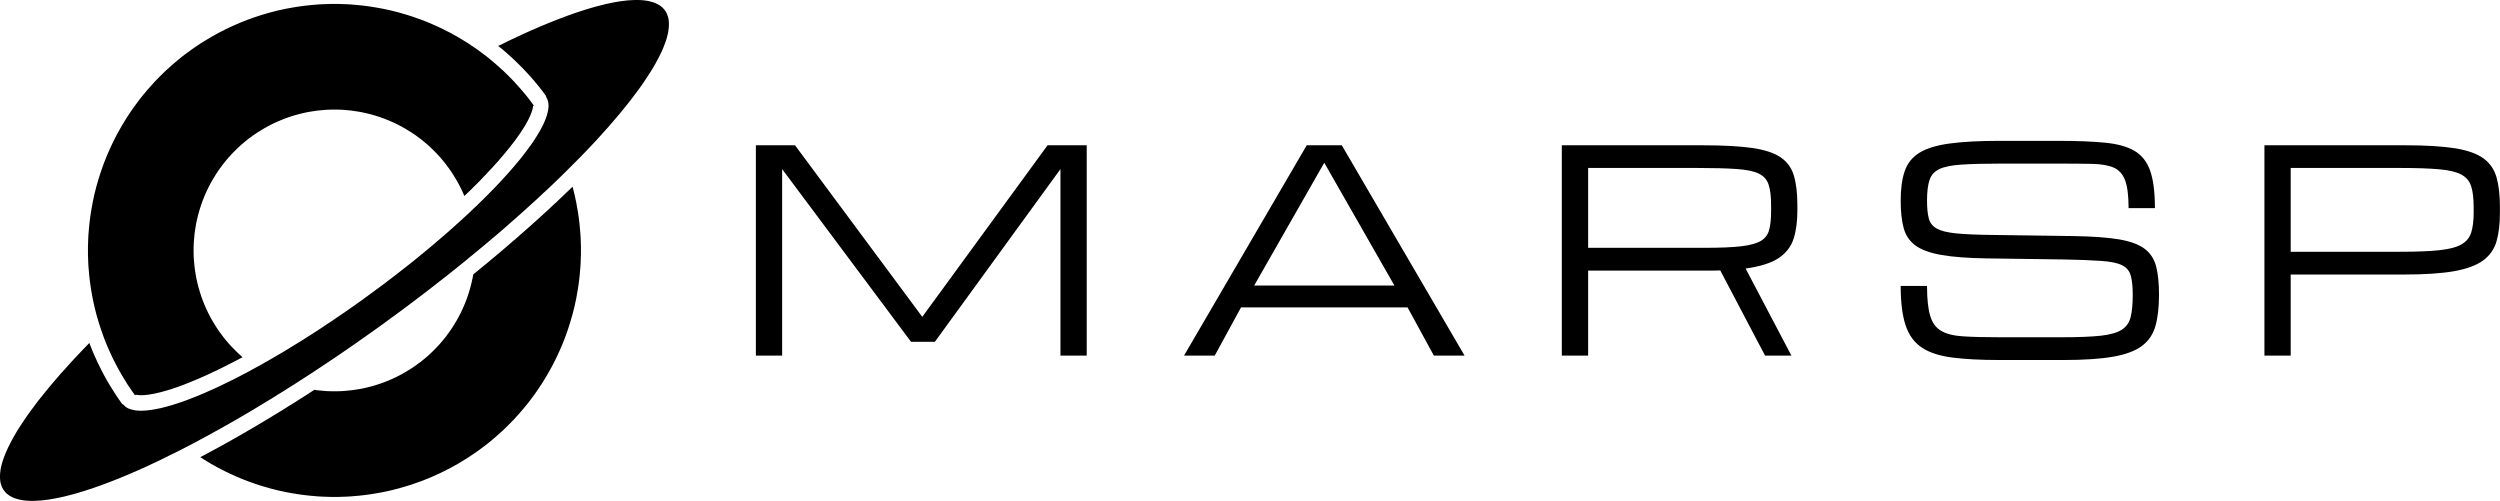
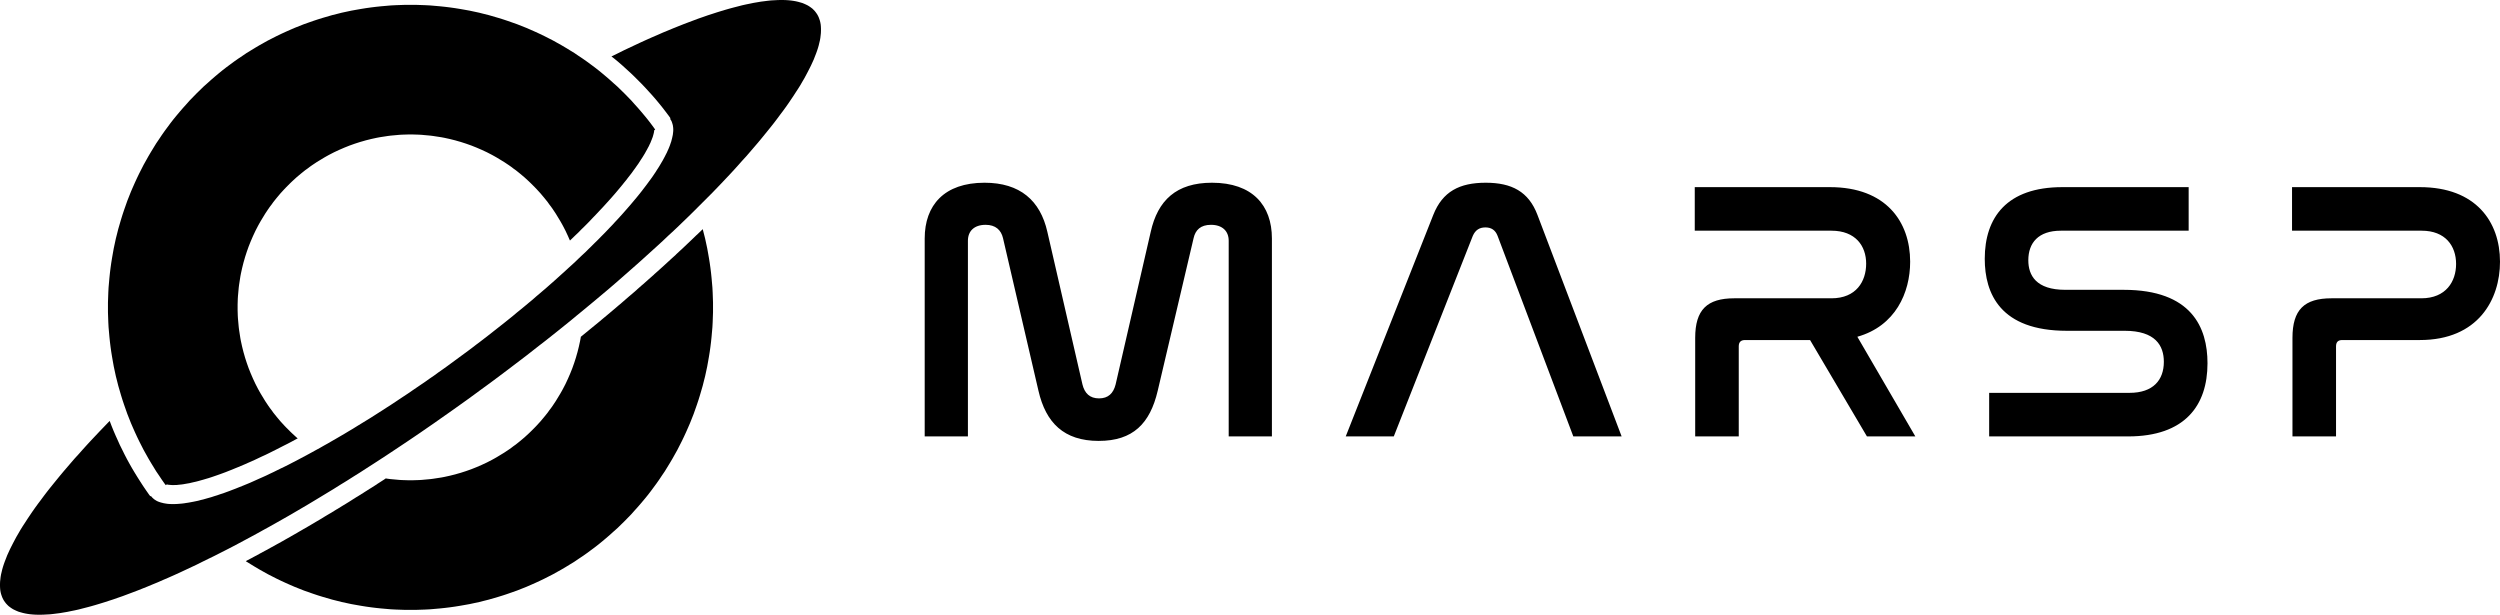
- <svg xmlns="http://www.w3.org/2000/svg" viewBox="12.51 24.44 354.99 71.12" role="img" aria-label="MARSP">
+ <svg xmlns="http://www.w3.org/2000/svg" viewBox="12.51 24.44 289.23 71.12" role="img" aria-label="MARSP">
  <path fill="currentColor" fill-rule="evenodd" d="M94.98 58.85L94.96 58.28L94.93 57.71L94.88 57.14L94.83 56.57L94.77 56.00L94.70 55.43L94.62 54.86L94.53 54.30L94.43 53.73L94.33 53.17L94.21 52.61L94.09 52.05L93.95 51.50L93.81 50.95L93.72 51.04L93.71 51.05L93.13 51.61L93.12 51.61L92.54 52.17L92.53 52.18L91.94 52.74L91.93 52.75L91.33 53.32L91.32 53.32L90.71 53.89L90.71 53.90L90.09 54.46L90.08 54.47L89.46 55.04L89.45 55.05L88.82 55.62L88.81 55.63L88.17 56.20L88.17 56.21L87.52 56.78L87.51 56.79L86.86 57.37L86.85 57.37L86.19 57.95L86.19 57.96L85.52 58.54L85.51 58.54L84.84 59.12L84.83 59.13L84.16 59.71L84.15 59.71L83.46 60.30L83.46 60.30L82.77 60.88L82.76 60.89L82.06 61.47L82.06 61.48L81.35 62.06L81.35 62.06L80.64 62.64L80.63 62.65L79.92 63.23L79.91 63.24L79.71 63.40L79.68 63.58L79.62 63.90L79.55 64.22L79.48 64.54L79.40 64.86L79.32 65.18L79.23 65.49L79.14 65.81L79.04 66.12L78.94 66.43L78.83 66.74L78.72 67.05L78.60 67.35L78.48 67.65L78.35 67.95L78.22 68.25L78.08 68.55L77.94 68.85L77.79 69.14L77.64 69.43L77.48 69.72L77.32 70.00L77.15 70.28L76.98 70.56L76.81 70.84L76.63 71.11L76.45 71.38L76.26 71.65L76.06 71.91L75.87 72.18L75.67 72.43L75.46 72.69L75.25 72.94L75.04 73.19L74.82 73.43L74.60 73.67L74.37 73.91L74.14 74.14L73.91 74.37L73.67 74.60L73.43 74.82L73.19 75.04L72.94 75.25L72.69 75.46L72.43 75.67L72.18 75.87L71.91 76.06L71.65 76.26L71.38 76.45L71.11 76.63L70.84 76.81L70.56 76.98L70.28 77.15L70.00 77.32L69.72 77.48L69.43 77.64L69.14 77.79L68.85 77.94L68.55 78.08L68.25 78.22L67.95 78.35L67.65 78.48L67.35 78.60L67.05 78.72L66.74 78.83L66.43 78.94L66.12 79.04L65.81 79.14L65.49 79.23L65.18 79.32L64.86 79.40L64.54 79.48L64.22 79.55L63.90 79.62L63.58 79.68L63.26 79.73L62.93 79.78L62.61 79.83L62.29 79.87L61.96 79.90L61.63 79.93L61.31 79.96L60.98 79.98L60.65 79.99L60.33 80.00L60.00 80.00L59.67 80.00L59.35 79.99L59.02 79.98L58.69 79.96L58.37 79.93L58.04 79.90L57.71 79.87L57.39 79.83L57.14 79.79L56.92 79.94L56.92 79.94L56.14 80.44L56.14 80.45L55.37 80.94L55.36 80.94L54.59 81.43L54.58 81.44L53.81 81.92L53.80 81.92L53.04 82.40L53.03 82.41L52.27 82.88L52.26 82.88L51.50 83.35L51.49 83.35L50.73 83.82L50.72 83.82L49.96 84.27L49.96 84.28L49.20 84.73L49.20 84.73L48.44 85.18L48.44 85.18L47.69 85.62L47.68 85.62L46.94 86.05L46.93 86.06L46.19 86.48L46.18 86.49L45.45 86.90L45.44 86.91L44.71 87.32L44.70 87.32L43.97 87.73L43.96 87.73L43.24 88.13L43.23 88.13L42.51 88.52L42.50 88.53L41.79 88.91L41.78 88.92L41.07 89.29L41.06 89.30L40.95 89.36L41.03 89.42L41.52 89.72L42.01 90.02L42.50 90.31L43.00 90.59L43.50 90.87L44.01 91.13L44.52 91.39L45.04 91.64L45.56 91.88L46.08 92.11L46.61 92.34L47.14 92.55L47.67 92.76L48.21 92.95L48.75 93.14L49.29 93.32L49.84 93.49L50.39 93.65L50.94 93.81L51.50 93.95L52.05 94.09L52.61 94.21L53.17 94.33L53.73 94.43L54.30 94.53L54.86 94.62L55.43 94.70L56.00 94.77L56.57 94.83L57.14 94.88L57.71 94.93L58.28 94.96L58.85 94.98L59.43 95.00L60.00 95.00L60.57 95.00L61.15 94.98L61.72 94.96L62.29 94.93L62.86 94.88L63.43 94.83L64.00 94.77L64.57 94.70L65.14 94.62L65.70 94.53L66.27 94.43L66.83 94.33L67.39 94.21L67.95 94.09L68.50 93.95L69.06 93.81L69.61 93.65L70.16 93.49L70.71 93.32L71.25 93.14L71.79 92.95L72.33 92.76L72.86 92.55L73.39 92.34L73.92 92.11L74.44 91.88L74.96 91.64L75.48 91.39L75.99 91.13L76.50 90.87L77.00 90.59L77.50 90.31L77.99 90.02L78.48 89.72L78.97 89.42L79.44 89.10L79.92 88.78L80.39 88.45L80.85 88.11L81.31 87.77L81.76 87.42L82.20 87.06L82.64 86.69L83.08 86.31L83.50 85.93L83.93 85.55L84.34 85.15L84.75 84.75L85.15 84.34L85.55 83.93L85.93 83.50L86.31 83.08L86.69 82.64L87.06 82.20L87.42 81.76L87.77 81.31L88.11 80.85L88.45 80.39L88.78 79.92L89.10 79.44L89.42 78.97L89.72 78.48L90.02 77.99L90.31 77.50L90.59 77.00L90.87 76.50L91.13 75.99L91.39 75.48L91.64 74.96L91.88 74.44L92.11 73.92L92.34 73.39L92.55 72.86L92.76 72.33L92.95 71.79L93.14 71.25L93.32 70.71L93.49 70.16L93.65 69.61L93.81 69.06L93.95 68.50L94.09 67.95L94.21 67.39L94.33 66.83L94.43 66.27L94.53 65.70L94.62 65.14L94.70 64.57L94.77 64.00L94.83 63.43L94.88 62.86L94.93 62.29L94.96 61.72L94.98 61.15L95.00 60.57L95.00 60.00L95.00 59.43ZM88.11 39.15L87.77 38.69L87.42 38.24L87.06 37.80L86.69 37.36L86.31 36.92L85.93 36.50L85.55 36.07L85.15 35.66L84.75 35.25L84.34 34.85L83.93 34.45L83.50 34.07L83.08 33.69L82.64 33.31L82.20 32.94L81.76 32.58L81.31 32.23L80.85 31.89L80.39 31.55L79.92 31.22L79.44 30.90L78.97 30.58L78.48 30.28L77.99 29.98L77.50 29.69L77.00 29.41L76.50 29.13L75.99 28.87L75.48 28.61L74.96 28.36L74.44 28.12L73.92 27.89L73.39 27.66L72.86 27.45L72.33 27.24L71.79 27.05L71.25 26.86L70.71 26.68L70.16 26.51L69.61 26.35L69.06 26.19L68.50 26.05L67.95 25.91L67.39 25.79L66.83 25.67L66.27 25.57L65.70 25.47L65.14 25.38L64.57 25.30L64.00 25.23L63.43 25.17L62.86 25.12L62.29 25.07L61.72 25.04L61.15 25.02L60.57 25.00L60.00 25.00L59.43 25.00L58.85 25.02L58.28 25.04L57.71 25.07L57.14 25.12L56.57 25.17L56.00 25.23L55.43 25.30L54.86 25.38L54.30 25.47L53.73 25.57L53.17 25.67L52.61 25.79L52.05 25.91L51.50 26.05L50.94 26.19L50.39 26.35L49.84 26.51L49.29 26.68L48.75 26.86L48.21 27.05L47.67 27.24L47.14 27.45L46.61 27.66L46.08 27.89L45.56 28.12L45.04 28.36L44.52 28.61L44.01 28.87L43.50 29.13L43.00 29.41L42.50 29.69L42.01 29.98L41.52 30.28L41.03 30.58L40.56 30.90L40.08 31.22L39.61 31.55L39.15 31.89L38.69 32.23L38.24 32.58L37.80 32.94L37.36 33.31L36.92 33.69L36.50 34.07L36.07 34.45L35.66 34.85L35.25 35.25L34.85 35.66L34.45 36.07L34.07 36.50L33.69 36.92L33.31 37.36L32.94 37.80L32.58 38.24L32.23 38.69L31.89 39.15L31.55 39.61L31.22 40.08L30.90 40.56L30.58 41.03L30.28 41.52L29.98 42.01L29.69 42.50L29.41 43.00L29.13 43.50L28.87 44.01L28.61 44.52L28.36 45.04L28.12 45.56L27.89 46.08L27.66 46.61L27.45 47.14L27.24 47.67L27.05 48.21L26.86 48.75L26.68 49.29L26.51 49.84L26.35 50.39L26.19 50.94L26.05 51.50L25.91 52.05L25.79 52.61L25.67 53.17L25.57 53.73L25.47 54.30L25.38 54.86L25.30 55.43L25.23 56.00L25.17 56.57L25.12 57.14L25.07 57.71L25.04 58.28L25.02 58.85L25.00 59.43L25.00 60.00L25.00 60.57L25.02 61.15L25.04 61.72L25.07 62.29L25.12 62.86L25.17 63.43L25.23 64.00L25.30 64.57L25.38 65.14L25.47 65.70L25.57 66.27L25.67 66.83L25.79 67.39L25.91 67.95L26.05 68.50L26.19 69.06L26.35 69.61L26.51 70.16L26.68 70.71L26.86 71.25L27.05 71.79L27.24 72.33L27.45 72.86L27.66 73.39L27.89 73.92L28.12 74.44L28.36 74.96L28.61 75.48L28.87 75.99L29.13 76.50L29.41 77.00L29.69 77.50L29.98 77.99L30.28 78.48L30.58 78.97L30.90 79.44L31.22 79.92L31.55 80.39L31.69 80.57L31.81 80.48L31.82 80.49L31.90 80.50L31.98 80.52L32.08 80.53L32.19 80.54L32.32 80.55L32.46 80.56L32.60 80.56L32.77 80.55L32.94 80.55L33.12 80.53L33.31 80.51L33.52 80.49L33.73 80.46L33.95 80.42L34.18 80.38L34.42 80.34L34.67 80.28L34.93 80.22L35.20 80.16L35.47 80.09L35.75 80.01L36.04 79.93L36.34 79.84L36.65 79.75L36.96 79.65L37.28 79.54L37.60 79.43L37.94 79.31L38.27 79.19L38.62 79.06L38.97 78.92L39.33 78.78L39.69 78.63L40.06 78.48L40.44 78.32L40.82 78.16L41.20 77.99L41.59 77.82L41.99 77.64L42.39 77.45L42.79 77.26L43.21 77.07L43.62 76.87L44.04 76.66L44.46 76.45L44.89 76.23L45.32 76.01L45.76 75.79L46.20 75.56L46.64 75.32L46.95 75.16L46.81 75.04L46.57 74.82L46.33 74.60L46.09 74.37L45.86 74.14L45.63 73.91L45.40 73.67L45.18 73.43L44.96 73.19L44.75 72.94L44.54 72.69L44.33 72.43L44.13 72.18L43.94 71.91L43.74 71.65L43.55 71.38L43.37 71.11L43.19 70.84L43.02 70.56L42.85 70.28L42.68 70.00L42.52 69.72L42.36 69.43L42.21 69.14L42.06 68.85L41.92 68.55L41.78 68.25L41.65 67.95L41.52 67.65L41.40 67.35L41.28 67.05L41.17 66.74L41.06 66.43L40.96 66.12L40.86 65.81L40.77 65.49L40.68 65.18L40.60 64.86L40.52 64.54L40.45 64.22L40.38 63.90L40.32 63.58L40.27 63.26L40.22 62.93L40.17 62.61L40.13 62.29L40.10 61.96L40.07 61.63L40.04 61.31L40.02 60.98L40.01 60.65L40.00 60.33L40.00 60.00L40.00 59.67L40.01 59.35L40.02 59.02L40.04 58.69L40.07 58.37L40.10 58.04L40.13 57.71L40.17 57.39L40.22 57.07L40.27 56.74L40.32 56.42L40.38 56.10L40.45 55.78L40.52 55.46L40.60 55.14L40.68 54.82L40.77 54.51L40.86 54.19L40.96 53.88L41.06 53.57L41.17 53.26L41.28 52.95L41.40 52.65L41.52 52.35L41.65 52.05L41.78 51.75L41.92 51.45L42.06 51.15L42.21 50.86L42.36 50.57L42.52 50.28L42.68 50.00L42.85 49.72L43.02 49.44L43.19 49.16L43.37 48.89L43.55 48.62L43.74 48.35L43.94 48.09L44.13 47.82L44.33 47.57L44.54 47.31L44.75 47.06L44.96 46.81L45.18 46.57L45.40 46.33L45.63 46.09L45.86 45.86L46.09 45.63L46.33 45.40L46.57 45.18L46.81 44.96L47.06 44.75L47.31 44.54L47.57 44.33L47.82 44.13L48.09 43.94L48.35 43.74L48.62 43.55L48.89 43.37L49.16 43.19L49.44 43.02L49.72 42.85L50.00 42.68L50.28 42.52L50.57 42.36L50.86 42.21L51.15 42.06L51.45 41.92L51.75 41.78L52.05 41.65L52.35 41.52L52.65 41.40L52.95 41.28L53.26 41.17L53.57 41.06L53.88 40.96L54.19 40.86L54.51 40.77L54.82 40.68L55.14 40.60L55.46 40.52L55.78 40.45L56.10 40.38L56.42 40.32L56.74 40.27L57.07 40.22L57.39 40.17L57.71 40.13L58.04 40.10L58.37 40.07L58.69 40.04L59.02 40.02L59.35 40.01L59.67 40.00L60.00 40.00L60.33 40.00L60.65 40.01L60.98 40.02L61.31 40.04L61.63 40.07L61.96 40.10L62.29 40.13L62.61 40.17L62.93 40.22L63.26 40.27L63.58 40.32L63.90 40.38L64.22 40.45L64.54 40.52L64.86 40.60L65.18 40.68L65.49 40.77L65.81 40.86L66.12 40.96L66.43 41.06L66.74 41.17L67.05 41.28L67.35 41.40L67.65 41.52L67.95 41.65L68.25 41.78L68.55 41.92L68.85 42.06L69.14 42.21L69.43 42.36L69.72 42.52L70.00 42.68L70.28 42.85L70.56 43.02L70.84 43.19L71.11 43.37L71.38 43.55L71.65 43.74L71.91 43.94L72.18 44.13L72.43 44.33L72.69 44.54L72.94 44.75L73.19 44.96L73.43 45.18L73.67 45.40L73.91 45.63L74.14 45.86L74.37 46.09L74.60 46.33L74.82 46.57L75.04 46.81L75.25 47.06L75.46 47.31L75.67 47.57L75.87 47.82L76.06 48.09L76.26 48.35L76.45 48.62L76.63 48.89L76.81 49.16L76.98 49.44L77.15 49.72L77.32 50.00L77.48 50.28L77.64 50.57L77.79 50.86L77.94 51.15L78.08 51.45L78.22 51.75L78.35 52.05L78.45 52.27L78.70 52.03L79.06 51.68L79.42 51.34L79.76 50.99L80.11 50.65L80.45 50.31L80.78 49.97L81.10 49.63L81.42 49.30L81.73 48.97L82.04 48.64L82.34 48.32L82.63 48.00L82.92 47.68L83.20 47.37L83.47 47.06L83.74 46.75L84.00 46.44L84.25 46.14L84.49 45.85L84.73 45.55L84.96 45.27L85.18 44.98L85.40 44.70L85.61 44.43L85.80 44.16L86.00 43.89L86.18 43.63L86.36 43.38L86.52 43.13L86.68 42.88L86.84 42.64L86.98 42.41L87.12 42.18L87.24 41.96L87.36 41.75L87.47 41.54L87.58 41.34L87.67 41.14L87.76 40.96L87.83 40.78L87.90 40.61L87.96 40.45L88.02 40.30L88.06 40.16L88.10 40.02L88.13 39.90L88.16 39.79L88.17 39.69L88.19 39.61L88.19 39.53L88.19 39.52L88.31 39.43Z" />
  <path fill="currentColor" fill-rule="evenodd" d="M106.34 25.32L106.17 25.20L105.98 25.08L105.78 24.98L105.56 24.88L105.34 24.79L105.10 24.72L104.85 24.65L104.59 24.59L104.31 24.54L104.03 24.50L103.73 24.47L103.42 24.45L103.10 24.44L102.77 24.44L102.43 24.45L102.07 24.47L101.70 24.49L101.33 24.53L100.94 24.58L100.54 24.63L100.13 24.70L99.71 24.77L99.28 24.86L98.83 24.95L98.38 25.05L97.92 25.17L97.45 25.29L96.96 25.42L96.47 25.56L95.97 25.71L95.45 25.87L94.93 26.04L94.40 26.21L93.86 26.40L93.31 26.59L92.75 26.80L92.19 27.01L91.61 27.23L91.03 27.46L90.43 27.70L89.83 27.95L89.22 28.20L88.61 28.47L87.98 28.74L87.35 29.02L86.71 29.31L86.07 29.61L85.41 29.92L84.75 30.23L84.09 30.56L83.42 30.89L83.25 30.97L83.60 31.24L84.07 31.63L84.53 32.03L84.98 32.44L85.43 32.85L85.87 33.27L86.30 33.70L86.73 34.13L87.15 34.57L87.56 35.02L87.97 35.47L88.37 35.93L88.76 36.40L89.14 36.87L89.51 37.35L89.88 37.84L90.09 38.14L90.03 38.18L90.10 38.29L90.17 38.40L90.23 38.53L90.27 38.65L90.31 38.78L90.35 38.92L90.37 39.06L90.39 39.21L90.40 39.37L90.40 39.53L90.39 39.69L90.37 39.86L90.35 40.04L90.31 40.22L90.27 40.41L90.22 40.60L90.17 40.80L90.10 41.00L90.03 41.21L89.95 41.42L89.86 41.64L89.76 41.86L89.66 42.09L89.54 42.32L89.42 42.56L89.29 42.80L89.16 43.04L89.01 43.29L88.86 43.55L88.70 43.81L88.53 44.07L88.36 44.34L88.18 44.61L87.99 44.89L87.79 45.17L87.58 45.45L87.37 45.74L87.15 46.03L86.92 46.33L86.69 46.63L86.45 46.93L86.20 47.24L85.94 47.55L85.68 47.86L85.41 48.18L85.13 48.50L84.85 48.82L84.56 49.15L84.26 49.48L83.96 49.81L83.65 50.14L83.34 50.48L83.01 50.82L82.69 51.16L82.35 51.51L82.01 51.85L81.67 52.20L81.31 52.55L80.96 52.90L80.59 53.26L80.23 53.62L79.85 53.97L79.47 54.33L79.09 54.70L78.70 55.06L78.30 55.42L77.90 55.79L77.50 56.15L77.09 56.52L76.68 56.89L76.26 57.26L75.84 57.63L75.41 58.00L74.98 58.37L74.54 58.74L74.11 59.12L73.66 59.49L73.22 59.86L72.77 60.23L72.31 60.60L71.86 60.98L71.40 61.35L70.94 61.72L70.47 62.09L70.00 62.46L69.53 62.83L69.06 63.20L68.58 63.57L68.10 63.94L67.62 64.30L67.14 64.67L66.66 65.03L66.17 65.39L65.68 65.75L65.19 66.11L64.70 66.47L64.21 66.83L63.72 67.18L63.22 67.53L62.73 67.89L62.23 68.23L61.74 68.58L61.24 68.92L60.74 69.26L60.24 69.60L59.75 69.94L59.25 70.27L58.75 70.60L58.26 70.93L57.76 71.26L57.26 71.58L56.77 71.90L56.28 72.21L55.78 72.53L55.29 72.84L54.80 73.14L54.31 73.44L53.82 73.74L53.34 74.04L52.85 74.33L52.37 74.62L51.89 74.90L51.41 75.18L50.94 75.45L50.46 75.73L49.99 75.99L49.52 76.26L49.06 76.51L48.59 76.77L48.13 77.02L47.68 77.26L47.23 77.50L46.78 77.74L46.33 77.97L45.89 78.20L45.45 78.42L45.01 78.63L44.58 78.84L44.16 79.05L43.73 79.25L43.32 79.45L42.90 79.64L42.49 79.82L42.09 80.00L41.69 80.18L41.30 80.35L40.91 80.51L40.52 80.67L40.14 80.82L39.77 80.97L39.40 81.11L39.04 81.25L38.68 81.38L38.33 81.51L37.98 81.62L37.64 81.74L37.31 81.84L36.98 81.95L36.66 82.04L36.34 82.13L36.03 82.22L35.73 82.29L35.44 82.37L35.15 82.43L34.86 82.49L34.59 82.54L34.32 82.59L34.05 82.63L33.80 82.67L33.55 82.70L33.31 82.72L33.07 82.74L32.85 82.75L32.63 82.76L32.41 82.76L32.21 82.75L32.01 82.74L31.82 82.72L31.64 82.69L31.46 82.66L31.30 82.62L31.14 82.58L30.98 82.53L30.84 82.48L30.70 82.42L30.57 82.35L30.45 82.27L30.34 82.20L30.24 82.11L30.14 82.02L30.05 81.92L29.97 81.82L29.91 81.86L29.76 81.67L29.41 81.17L29.07 80.67L28.74 80.16L28.41 79.64L28.09 79.12L27.78 78.60L27.48 78.07L27.19 77.54L26.91 77.00L26.64 76.45L26.37 75.91L26.12 75.35L25.87 74.80L25.63 74.24L25.40 73.67L25.20 73.14L25.07 73.27L24.55 73.81L24.04 74.34L23.54 74.87L23.04 75.40L22.56 75.92L22.09 76.44L21.63 76.96L21.17 77.46L20.73 77.97L20.30 78.47L19.88 78.96L19.47 79.45L19.07 79.94L18.68 80.42L18.30 80.89L17.93 81.36L17.58 81.82L17.24 82.28L16.90 82.73L16.58 83.17L16.27 83.61L15.98 84.04L15.69 84.47L15.42 84.89L15.15 85.30L14.90 85.70L14.67 86.10L14.44 86.49L14.23 86.88L14.03 87.26L13.84 87.63L13.66 87.99L13.50 88.34L13.34 88.69L13.21 89.03L13.08 89.36L12.96 89.69L12.86 90.00L12.77 90.31L12.70 90.61L12.63 90.90L12.58 91.19L12.55 91.46L12.52 91.73L12.51 91.99L12.51 92.24L12.52 92.48L12.54 92.71L12.58 92.94L12.63 93.15L12.70 93.36L12.77 93.55L12.86 93.74L12.96 93.92L13.08 94.09L13.20 94.25L13.34 94.40L13.41 94.47L13.41 94.47L13.49 94.55L13.66 94.68L13.83 94.80L14.02 94.92L14.22 95.02L14.44 95.12L14.66 95.21L14.90 95.28L15.15 95.35L15.41 95.41L15.69 95.46L15.97 95.50L16.27 95.53L16.58 95.55L16.90 95.56L17.23 95.56L17.57 95.55L17.93 95.53L18.30 95.51L18.67 95.47L19.06 95.42L19.46 95.37L19.87 95.30L20.29 95.23L20.72 95.14L21.17 95.05L21.62 94.95L22.08 94.83L22.55 94.71L23.04 94.58L23.53 94.44L24.03 94.29L24.55 94.13L25.07 93.96L25.60 93.79L26.14 93.60L26.69 93.41L27.25 93.20L27.81 92.99L28.39 92.77L28.97 92.54L29.57 92.30L30.17 92.05L30.78 91.80L31.39 91.53L32.02 91.26L32.65 90.98L33.29 90.69L33.93 90.39L34.59 90.08L35.25 89.77L35.91 89.44L36.58 89.11L37.26 88.78L37.95 88.43L38.64 88.08L39.34 87.72L40.04 87.35L40.75 86.97L41.46 86.59L42.18 86.20L42.90 85.80L43.63 85.40L44.36 84.99L45.10 84.57L45.84 84.15L46.58 83.72L47.33 83.28L48.08 82.84L48.83 82.39L49.59 81.93L50.35 81.47L51.11 81.01L51.87 80.53L52.64 80.06L53.41 79.57L54.18 79.09L54.95 78.59L55.73 78.09L56.50 77.59L57.28 77.08L58.05 76.57L58.83 76.05L59.61 75.53L60.38 75.01L61.16 74.48L61.94 73.94L62.71 73.41L63.49 72.86L64.26 72.32L65.04 71.77L65.81 71.22L66.58 70.67L67.35 70.11L68.11 69.55L68.88 68.99L69.64 68.43L70.40 67.86L71.16 67.29L71.91 66.72L72.66 66.15L73.41 65.58L74.15 65.00L74.89 64.42L75.63 63.85L76.36 63.27L77.09 62.69L77.81 62.11L78.53 61.53L79.24 60.94L79.95 60.36L80.65 59.78L81.35 59.20L82.04 58.62L82.73 58.04L83.41 57.46L84.08 56.88L84.74 56.30L85.40 55.72L86.06 55.14L86.70 54.57L87.34 53.99L87.97 53.42L88.60 52.85L89.22 52.28L89.82 51.71L90.43 51.15L91.02 50.59L91.60 50.03L92.18 49.47L92.75 48.91L93.30 48.36L93.85 47.81L94.39 47.27L94.93 46.73L95.45 46.19L95.96 45.66L96.46 45.13L96.96 44.60L97.44 44.08L97.91 43.56L98.37 43.04L98.83 42.54L99.27 42.03L99.70 41.53L100.12 41.04L100.53 40.55L100.93 40.06L101.32 39.58L101.70 39.11L102.07 38.64L102.42 38.18L102.76 37.72L103.10 37.27L103.42 36.83L103.73 36.39L104.02 35.96L104.31 35.53L104.58 35.11L104.85 34.70L105.10 34.30L105.33 33.90L105.56 33.51L105.77 33.12L105.97 32.74L106.16 32.37L106.34 32.01L106.50 31.66L106.66 31.31L106.79 30.97L106.92 30.64L107.04 30.31L107.14 30.00L107.23 29.69L107.30 29.39L107.37 29.10L107.42 28.81L107.45 28.54L107.48 28.27L107.49 28.01L107.49 27.76L107.48 27.52L107.46 27.29L107.42 27.06L107.37 26.85L107.30 26.64L107.23 26.45L107.18 26.34L107.18 26.34L107.14 26.26L107.04 26.08L106.92 25.91L106.80 25.75L106.66 25.60L106.51 25.45Z" />
-   <path fill="currentColor" d="M119.84 74.93V45.07H125.40L143.47 69.43L161.26 45.07H166.82V74.93H163.09V48.45L145.26 72.97H141.87L123.57 48.45V74.93ZM180.64 74.93 198.06 45.07H203.04L220.47 74.93H216.11L212.38 68.09H188.73L185.00 74.93ZM190.60 64.98H210.51L200.55 47.55ZM234.28 45.07H254.27Q258.65 45.07 261.32 45.45Q264.00 45.84 265.38 46.80Q266.76 47.75 267.24 49.40Q267.73 51.05 267.73 53.58V54.36Q267.73 56.69 267.18 58.38Q266.62 60.06 265.05 61.10Q263.47 62.14 260.38 62.57L266.88 74.93H263.14L256.78 62.84Q256.39 62.86 255.98 62.86Q255.56 62.86 255.11 62.86H238.02V74.93H234.28ZM238.02 59.63H254.53Q257.85 59.63 259.77 59.41Q261.68 59.18 262.59 58.62Q263.49 58.06 263.74 57.02Q264.00 55.99 264.00 54.36V53.58Q264.00 51.74 263.65 50.67Q263.30 49.60 262.25 49.09Q261.20 48.58 259.12 48.44Q257.04 48.29 253.55 48.29H238.02ZM315.35 66.30Q315.35 64.57 315.07 63.58Q314.80 62.59 313.85 62.11Q312.90 61.63 310.89 61.49Q308.89 61.34 305.41 61.28L294.60 61.13Q290.59 61.07 288.16 60.64Q285.73 60.21 284.49 59.29Q283.24 58.37 282.82 56.81Q282.40 55.26 282.40 52.92Q282.40 50.37 282.98 48.72Q283.55 47.07 285.06 46.13Q286.57 45.20 289.33 44.82Q292.09 44.44 296.46 44.44H304.79Q308.75 44.44 311.40 44.70Q314.04 44.95 315.60 45.86Q317.16 46.78 317.83 48.70Q318.50 50.63 318.50 53.99H314.76Q314.76 51.39 314.27 50.05Q313.77 48.72 312.63 48.23Q311.50 47.75 309.57 47.71Q307.65 47.67 304.79 47.67H296.66Q293.18 47.67 291.09 47.81Q289.00 47.94 287.93 48.43Q286.86 48.92 286.50 49.99Q286.14 51.05 286.14 52.92Q286.14 54.50 286.39 55.45Q286.64 56.40 287.53 56.90Q288.41 57.39 290.26 57.58Q292.11 57.76 295.30 57.80L306.89 57.96Q310.97 58.02 313.41 58.43Q315.85 58.85 317.07 59.79Q318.28 60.72 318.68 62.30Q319.08 63.89 319.08 66.30Q319.08 68.93 318.58 70.71Q318.09 72.48 316.67 73.55Q315.25 74.62 312.57 75.09Q309.88 75.56 305.51 75.56H296.41Q292.42 75.56 289.72 75.21Q287.01 74.86 285.41 73.80Q283.80 72.74 283.10 70.64Q282.40 68.54 282.40 65.04H286.14Q286.14 67.78 286.59 69.28Q287.03 70.77 288.15 71.42Q289.27 72.08 291.28 72.20Q293.29 72.33 296.41 72.33H305.31Q308.79 72.33 310.82 72.11Q312.84 71.88 313.81 71.25Q314.78 70.62 315.06 69.43Q315.35 68.25 315.35 66.30ZM334.05 74.93V45.07H354.04Q358.41 45.07 361.09 45.49Q363.76 45.92 365.14 46.92Q366.52 47.92 367.01 49.63Q367.49 51.33 367.49 53.85V54.63Q367.49 57.04 367.00 58.73Q366.50 60.41 365.08 61.44Q363.66 62.47 360.98 62.95Q358.30 63.42 353.92 63.42H337.78V74.93ZM363.76 53.85Q363.76 52.01 363.41 50.90Q363.06 49.79 362.01 49.23Q360.96 48.66 358.88 48.48Q356.80 48.29 353.32 48.29H337.78V60.19H353.32Q356.80 60.19 358.88 59.97Q360.96 59.75 362.01 59.15Q363.06 58.56 363.41 57.46Q363.76 56.36 363.76 54.63Z" />
+   <path fill="currentColor" d="M124.49 52.29C124.49 51.18 125.21 50.45 126.54 50.45C127.69 50.45 128.33 51.05 128.55 51.99L132.65 69.64C133.50 73.35 135.60 75.45 139.62 75.45C143.59 75.45 145.56 73.44 146.45 69.64L150.60 51.99C150.81 51.05 151.41 50.45 152.61 50.45C153.93 50.45 154.66 51.18 154.66 52.29V74.93H159.66V52.03C159.66 48.18 157.39 45.58 152.73 45.58C148.59 45.58 146.45 47.63 145.64 51.26L141.58 68.91C141.32 69.94 140.73 70.53 139.66 70.53C138.59 70.53 137.99 69.94 137.74 68.91L133.68 51.26C132.86 47.63 130.51 45.58 126.41 45.58C121.75 45.58 119.49 48.18 119.49 52.03V74.93H124.49ZM182.90 51.73C183.20 51.05 183.67 50.75 184.36 50.75C185.04 50.75 185.51 51.05 185.77 51.73L194.53 74.93H200.12L190.38 49.30C189.36 46.60 187.39 45.58 184.40 45.58C181.36 45.58 179.40 46.60 178.33 49.30L168.20 74.93H173.76ZM208.58 46.09V51.13H224.40C227.17 51.13 228.41 52.89 228.41 54.94C228.41 56.99 227.26 58.95 224.40 58.95H213.16C210.00 58.95 208.63 60.28 208.63 63.53V74.93H213.67V64.51C213.67 64.00 213.93 63.78 214.40 63.78H221.92L228.50 74.93H234.10L227.39 63.40C231.79 62.16 233.50 58.31 233.50 54.72C233.50 50.11 230.72 46.09 224.22 46.09ZM251.10 46.09C244.69 46.09 242.13 49.59 242.13 54.38C242.13 58.40 243.92 62.71 251.62 62.71H258.32C261.87 62.71 262.85 64.42 262.85 66.30C262.85 68.40 261.62 69.89 258.88 69.89H242.64V74.93H258.71C265.29 74.93 267.90 71.35 267.90 66.47C267.90 62.33 266.06 57.97 258.20 57.97H251.45C248.07 57.97 247.17 56.30 247.17 54.55C247.17 52.54 248.33 51.13 250.93 51.13H265.72V46.09ZM277.68 46.09V51.13H292.68C295.42 51.13 296.66 52.89 296.66 54.98C296.66 56.99 295.50 58.95 292.64 58.95H282.25C279.09 58.95 277.73 60.28 277.73 63.53V74.93H282.77V64.51C282.77 64.00 283.02 63.78 283.49 63.78H292.47C299.22 63.78 301.74 59.08 301.74 54.72C301.74 50.11 298.96 46.09 292.47 46.09Z" />
</svg>
